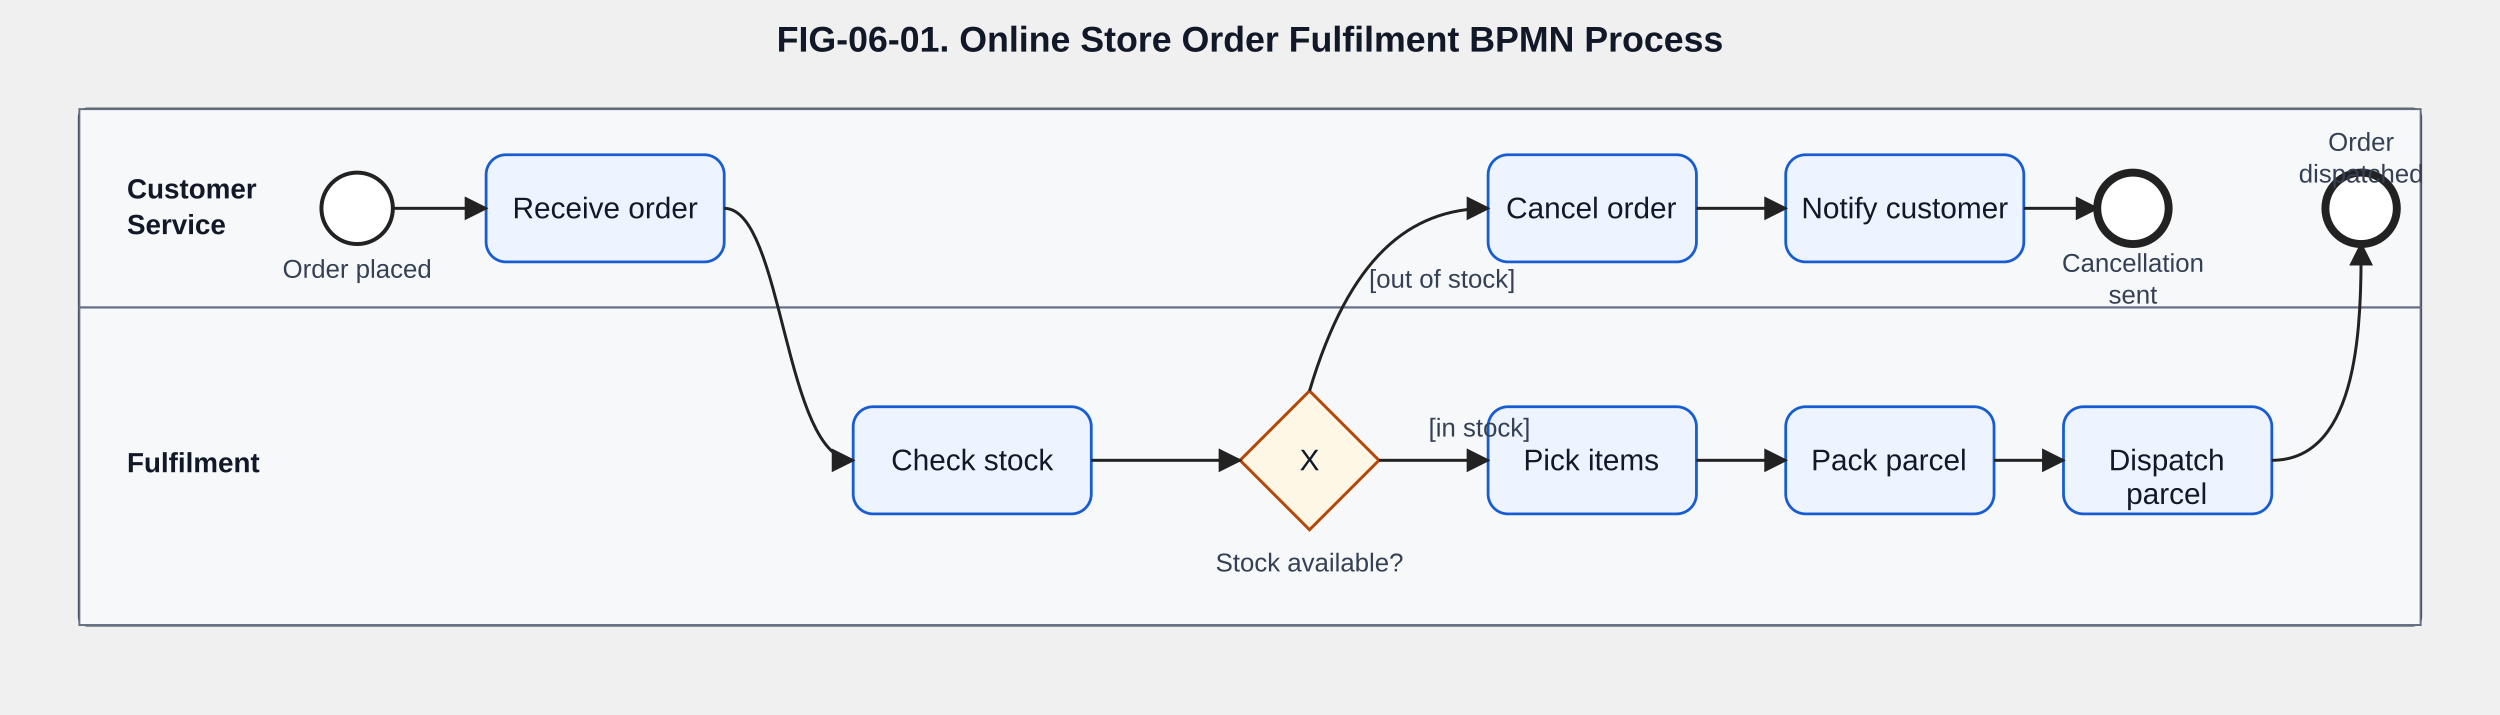
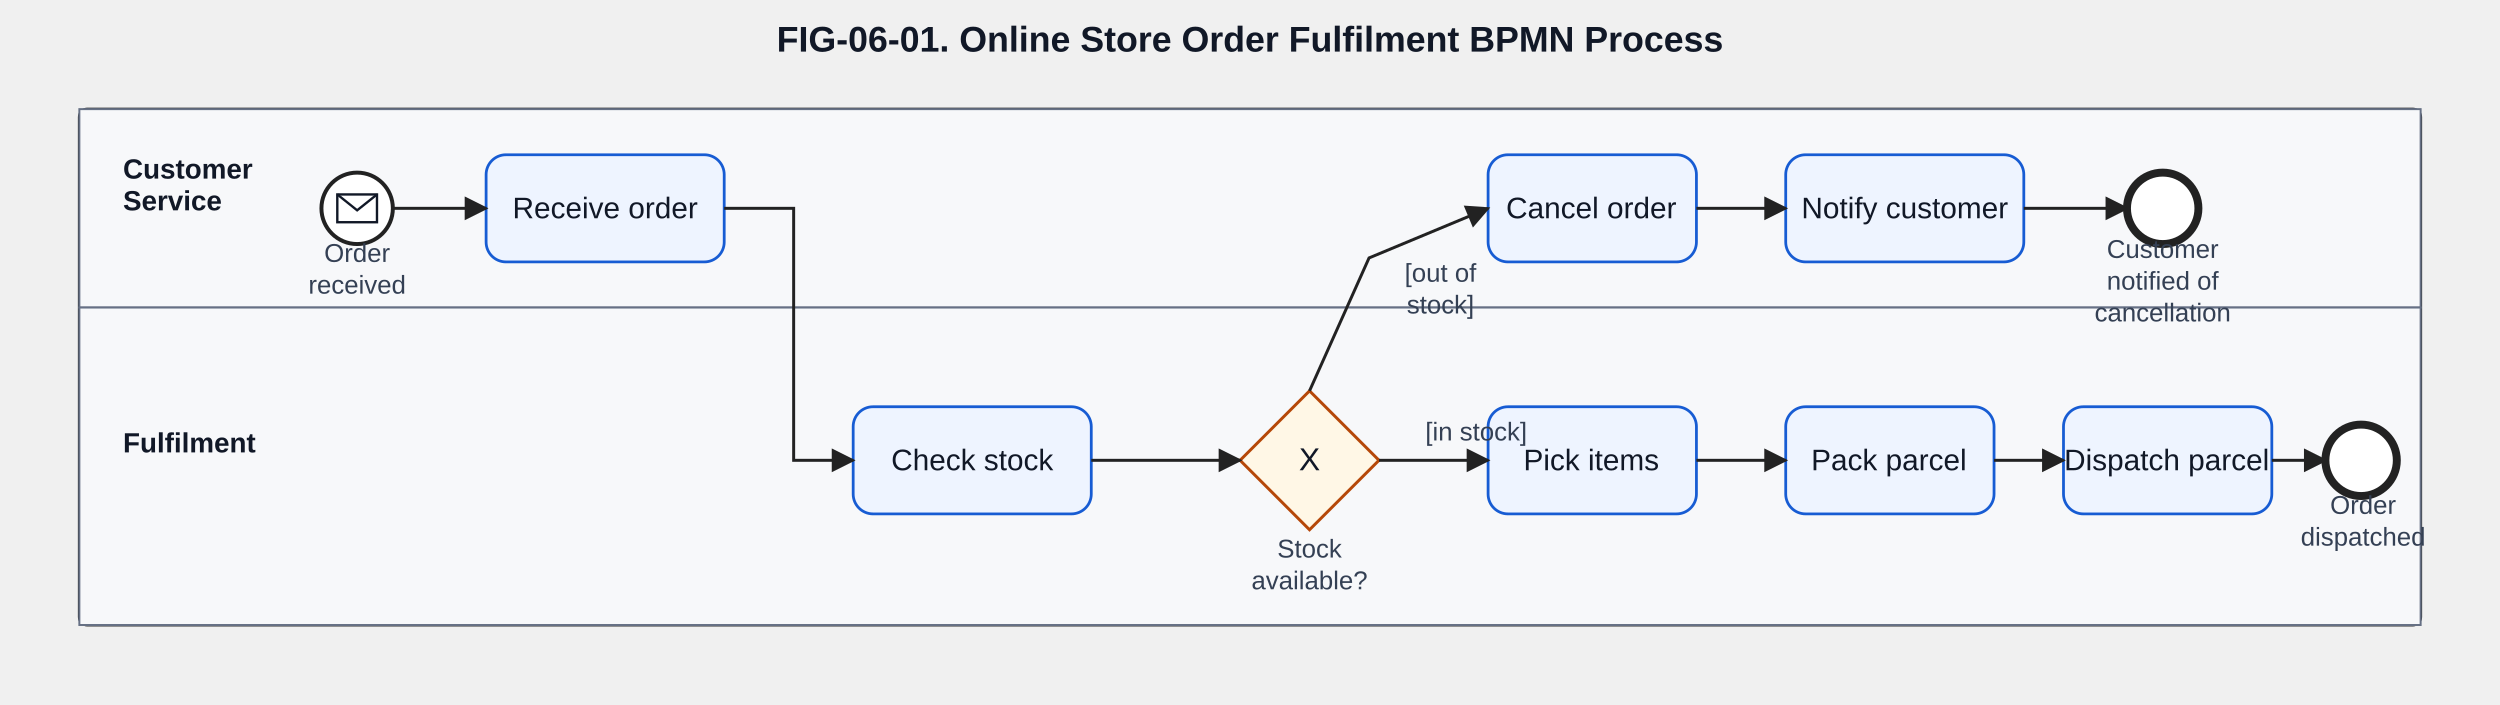
- <svg xmlns="http://www.w3.org/2000/svg" width="1260" height="360" viewBox="0 0 1260 360" role="img" aria-labelledby="title desc">
+ <svg xmlns="http://www.w3.org/2000/svg" width="1260" height="355" viewBox="0 0 1260 355" role="img" aria-labelledby="title desc">
  <defs>
    <marker id="arrow" viewBox="0 0 10 10" refX="9" refY="5" markerWidth="8" markerHeight="8" orient="auto-start-reverse">
      <path d="M 0 0 L 10 5 L 0 10 z" fill="#222" />
+     </marker>
+     <marker id="msgArrow" viewBox="0 0 10 10" refX="9" refY="5" markerWidth="8" markerHeight="8" orient="auto-start-reverse">
+       <path d="M 0 0 L 10 5 L 0 10 z" fill="#ffffff" stroke="#6941c6" stroke-width="1.5" />
    </marker>
    <style>
      .pool { fill:#ffffff; stroke:#222; stroke-width:1.5; }
      .lane { fill:#f7f8fa; stroke:#667085; stroke-width:1; }
      .task { fill:#eef4ff; stroke:#175cd3; stroke-width:1.4; }
      .event { fill:#ffffff; stroke:#222; stroke-width:2; }
+       .innerEvent { fill:none; stroke:#222; stroke-width:1.2; }
      .end { fill:#ffffff; stroke:#222; stroke-width:4; }
      .gateway { fill:#fff7e6; stroke:#b54708; stroke-width:1.5; }
      .flow { stroke:#222; stroke-width:1.5; fill:none; marker-end:url(#arrow); }
+       .message { stroke:#6941c6; stroke-width:1.7; stroke-dasharray:7 5; fill:none; marker-end:url(#msgArrow); }
      .label { font: 15px Arial, sans-serif; fill:#111827; }
      .small { font: 13px Arial, sans-serif; fill:#344054; }
      .title { font: bold 18px Arial, sans-serif; fill:#111827; }
-       .laneText { font: bold 14px Arial, sans-serif; fill:#111827; }
+       .poolText { font: bold 14px Arial, sans-serif; fill:#111827; }
+       .gatewayMarker { font: 16px Arial, sans-serif; fill:#111827; }
+       .eventMarker, .eventMarkerCircle { fill:none; stroke:#111827; stroke-width:1.3; }
+       .messageIcon { fill:#ffffff; stroke:#111827; stroke-width:1.2; }
+       .iconLine, .timerHand, .timerIcon { fill:none; stroke:#111827; stroke-width:1.2; }
    </style>
  </defs>
  <text x="630" y="26" text-anchor="middle" class="title">FIG-06-01. Online Store Order Fulfilment BPMN Process</text>
  <rect x="40" y="55" width="1180" height="260" rx="4" class="pool" />
+   <text x="62" y="178" text-anchor="start" class="poolText">Online Store</text>
  <rect x="40" y="55" width="1180" height="100" class="lane" />
+   <text x="62" y="90" text-anchor="start" class="poolText">Customer</text>
+   <text x="62" y="106" text-anchor="start" class="poolText">Service</text>
  <rect x="40" y="155" width="1180" height="160" class="lane" />
-   <text x="64" y="100" class="laneText">Customer</text>
-   <text x="64" y="118" class="laneText">Service</text>
-   <text x="64" y="238" class="laneText">Fulfilment</text>
+   <text x="62" y="228" text-anchor="start" class="poolText">Fulfilment</text>
  <circle cx="180" cy="105" r="18" class="event" />
-   <text x="180" y="140" text-anchor="middle" class="small">Order placed</text>
+   <rect x="170" y="98" width="20" height="14" class="messageIcon" />
+   <path d="M170 98 L180 106 L190 98" class="iconLine" />
+   <text x="180" y="132" text-anchor="middle" class="small">Order</text>
+   <text x="180" y="148" text-anchor="middle" class="small">received</text>
  <rect x="245" y="78" width="120" height="54" rx="10" class="task" />
  <text x="305" y="110" text-anchor="middle" class="label">Receive order</text>
  <rect x="430" y="205" width="120" height="54" rx="10" class="task" />
  <text x="490" y="237" text-anchor="middle" class="label">Check stock</text>
-   <polygon points="625,232 660,197 695,232 660,267" class="gateway" />
-   <text x="660" y="237" text-anchor="middle" class="label">X</text>
-   <text x="660" y="288" text-anchor="middle" class="small">Stock available?</text>
+   <polygon points="660,197 695,232 660,267 625,232" class="gateway" />
+   <text x="660" y="237" text-anchor="middle" class="gatewayMarker">X</text>
+   <text x="660" y="281" text-anchor="middle" class="small">Stock</text>
+   <text x="660" y="297" text-anchor="middle" class="small">available?</text>
  <rect x="750" y="205" width="105" height="54" rx="10" class="task" />
  <text x="802" y="237" text-anchor="middle" class="label">Pick items</text>
  <rect x="900" y="205" width="105" height="54" rx="10" class="task" />
  <text x="952" y="237" text-anchor="middle" class="label">Pack parcel</text>
  <rect x="1040" y="205" width="105" height="54" rx="10" class="task" />
-   <text x="1092" y="237" text-anchor="middle" class="label">Dispatch</text>
-   <text x="1092" y="254" text-anchor="middle" class="label">parcel</text>
-   <circle cx="1190" cy="105" r="18" class="end" />
-   <text x="1190" y="76" text-anchor="middle" class="small">Order</text>
-   <text x="1190" y="92" text-anchor="middle" class="small">dispatched</text>
+   <text x="1092" y="237" text-anchor="middle" class="label">Dispatch parcel</text>
+   <circle cx="1190" cy="232" r="18" class="end" />
+   <text x="1191" y="259" text-anchor="middle" class="small">Order</text>
+   <text x="1191" y="275" text-anchor="middle" class="small">dispatched</text>
  <rect x="750" y="78" width="105" height="54" rx="10" class="task" />
  <text x="802" y="110" text-anchor="middle" class="label">Cancel order</text>
  <rect x="900" y="78" width="120" height="54" rx="10" class="task" />
  <text x="960" y="110" text-anchor="middle" class="label">Notify customer</text>
-   <circle cx="1075" cy="105" r="18" class="end" />
-   <text x="1075" y="137" text-anchor="middle" class="small">Cancellation</text>
-   <text x="1075" y="153" text-anchor="middle" class="small">sent</text>
+   <circle cx="1090" cy="105" r="18" class="end" />
+   <text x="1090" y="130" text-anchor="middle" class="small">Customer</text>
+   <text x="1090" y="146" text-anchor="middle" class="small">notified of</text>
+   <text x="1090" y="162" text-anchor="middle" class="small">cancellation</text>
  <path d="M198 105 L245 105" class="flow" />
-   <path d="M365 105 C395 105 395 232 430 232" class="flow" />
+   <path d="M365 105 L400 105 L400 232 L430 232" class="flow" />
  <path d="M550 232 L625 232" class="flow" />
  <path d="M695 232 L750 232" class="flow" />
-   <text x="720" y="220" class="small">[in stock]</text>
+   <text x="744" y="222" text-anchor="middle" class="small">[in stock]</text>
  <path d="M855 232 L900 232" class="flow" />
  <path d="M1005 232 L1040 232" class="flow" />
-   <path d="M1145 232 C1190 232 1190 160 1190 123" class="flow" />
-   <path d="M660 197 C680 130 710 105 750 105" class="flow" />
-   <text x="690" y="145" class="small">[out of stock]</text>
+   <path d="M1145 232 L1172 232" class="flow" />
+   <path d="M660 197 L690 130 L750 105" class="flow" />
+   <text x="726" y="142" text-anchor="middle" class="small">[out of</text>
+   <text x="726" y="158" text-anchor="middle" class="small">stock]</text>
  <path d="M855 105 L900 105" class="flow" />
-   <path d="M1020 105 L1057 105" class="flow" />
+   <path d="M1020 105 L1072 105" class="flow" />
</svg>
